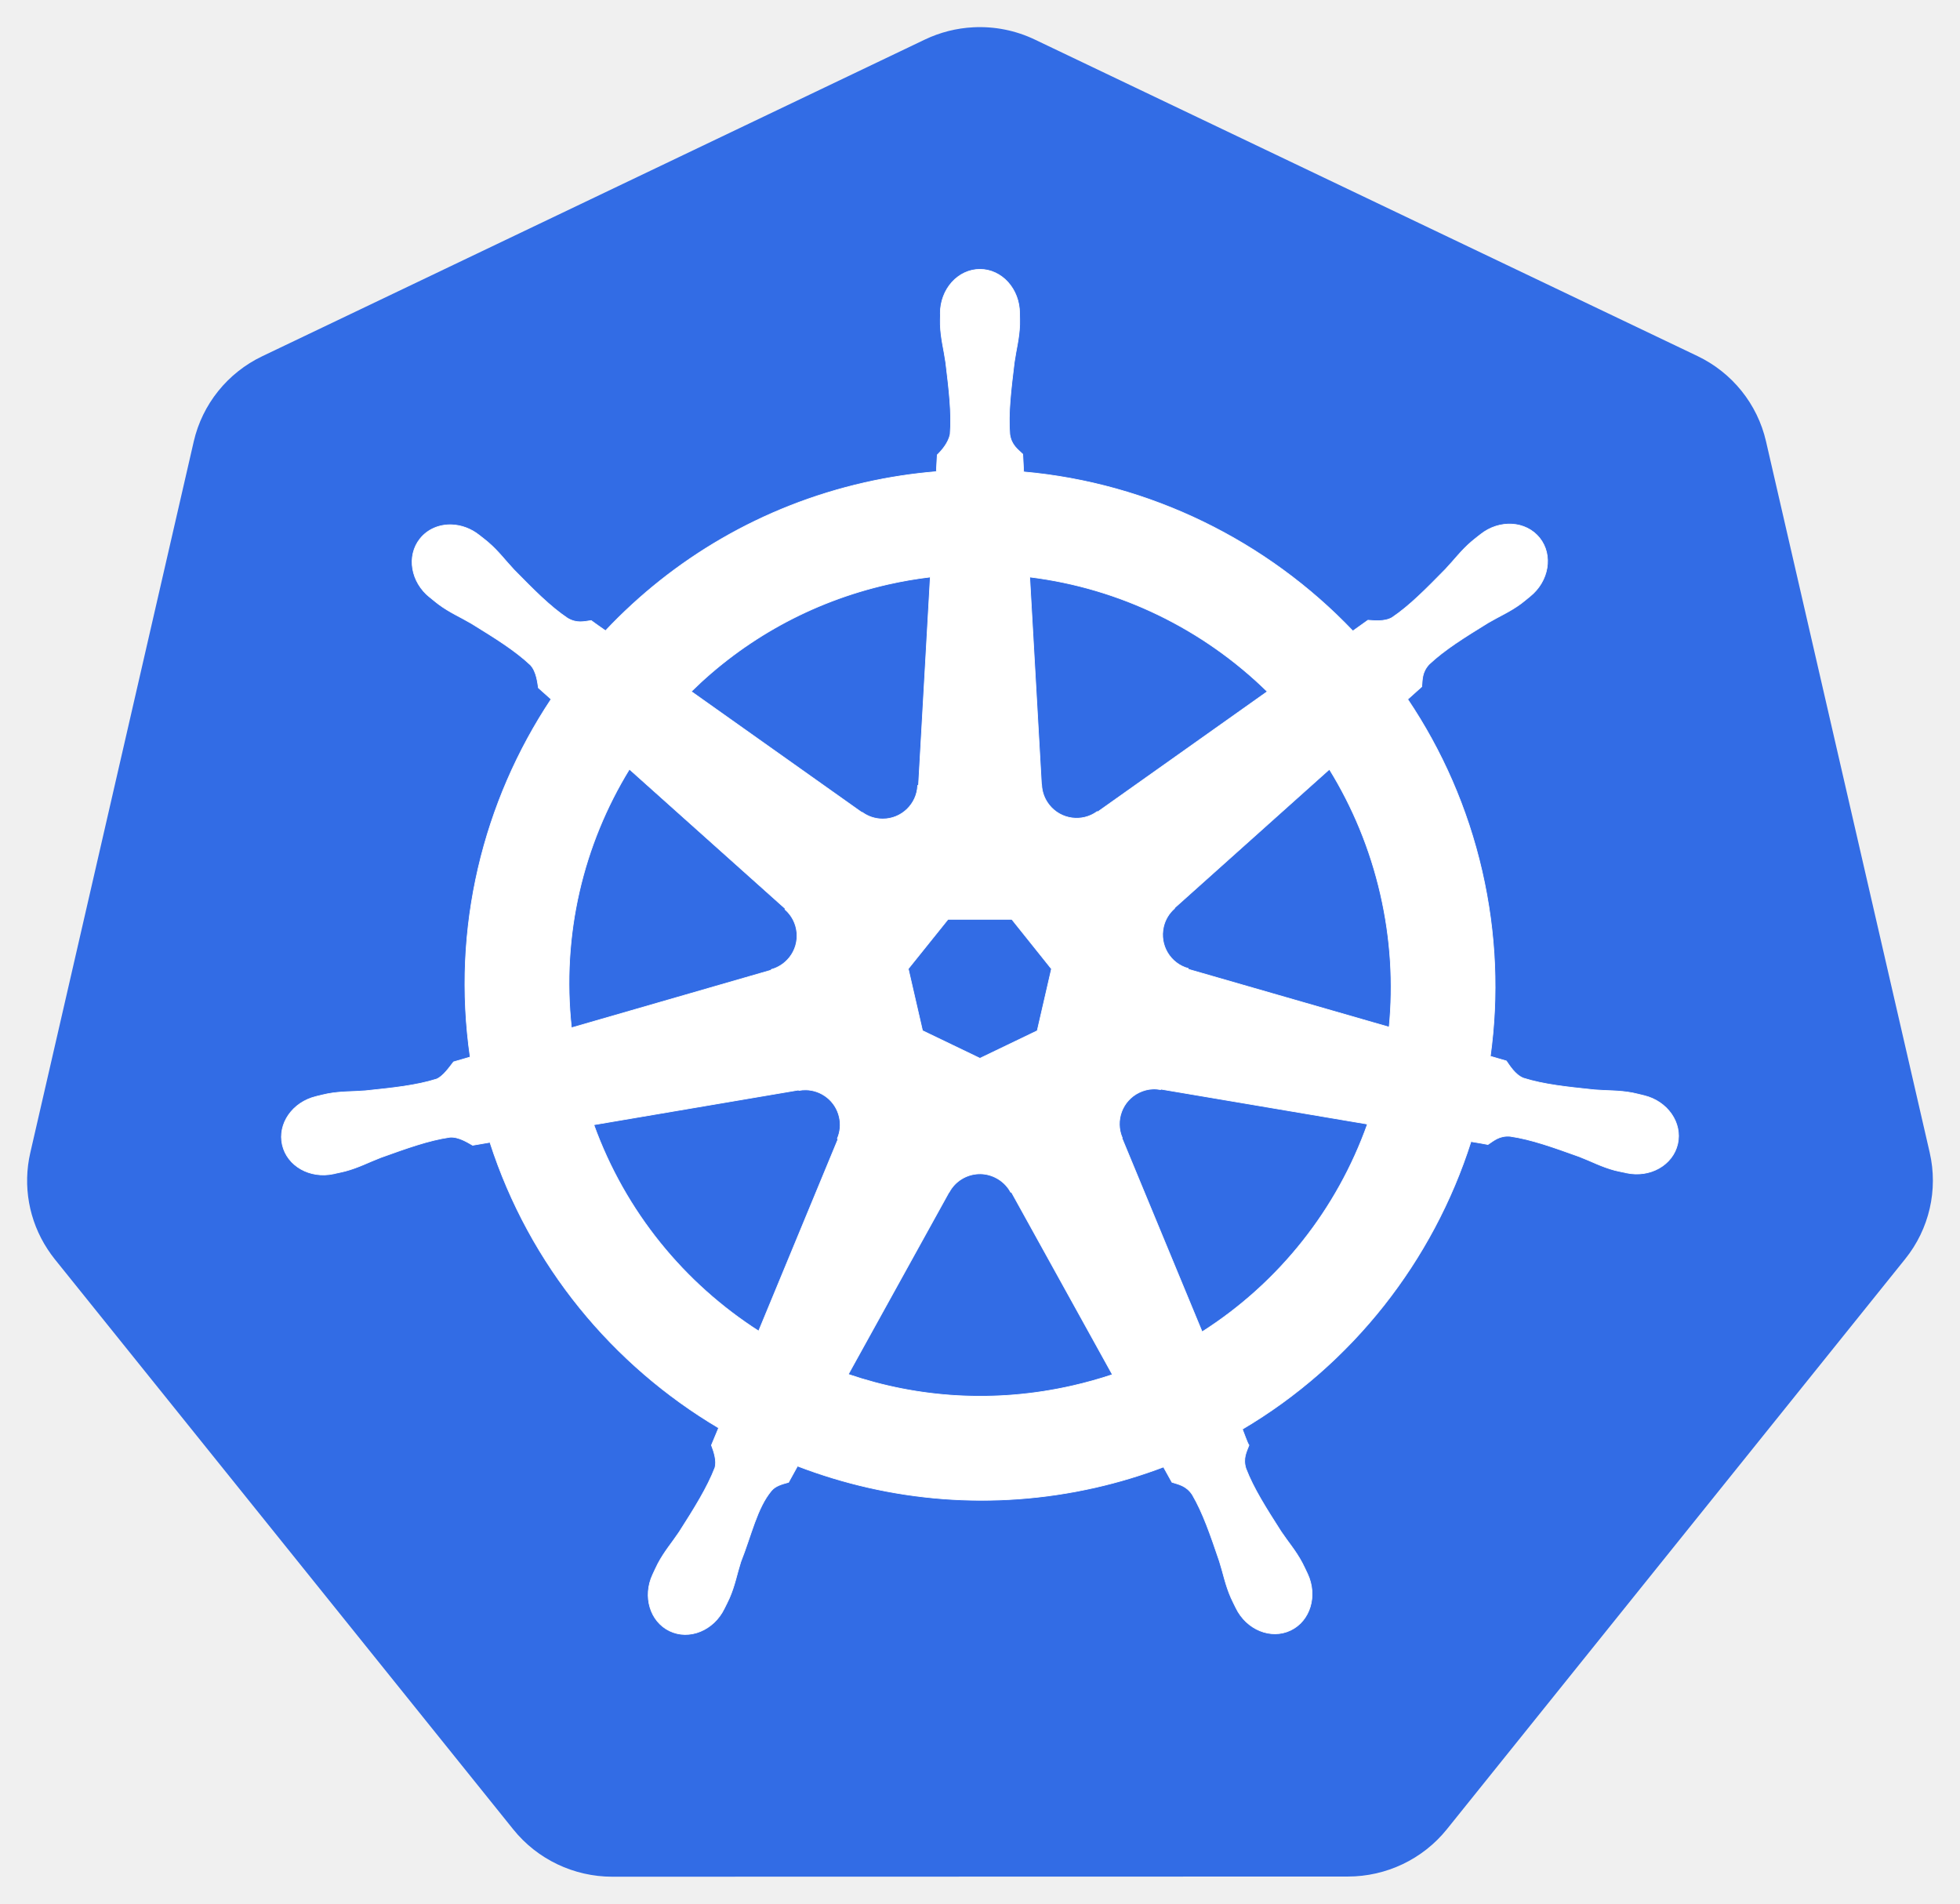
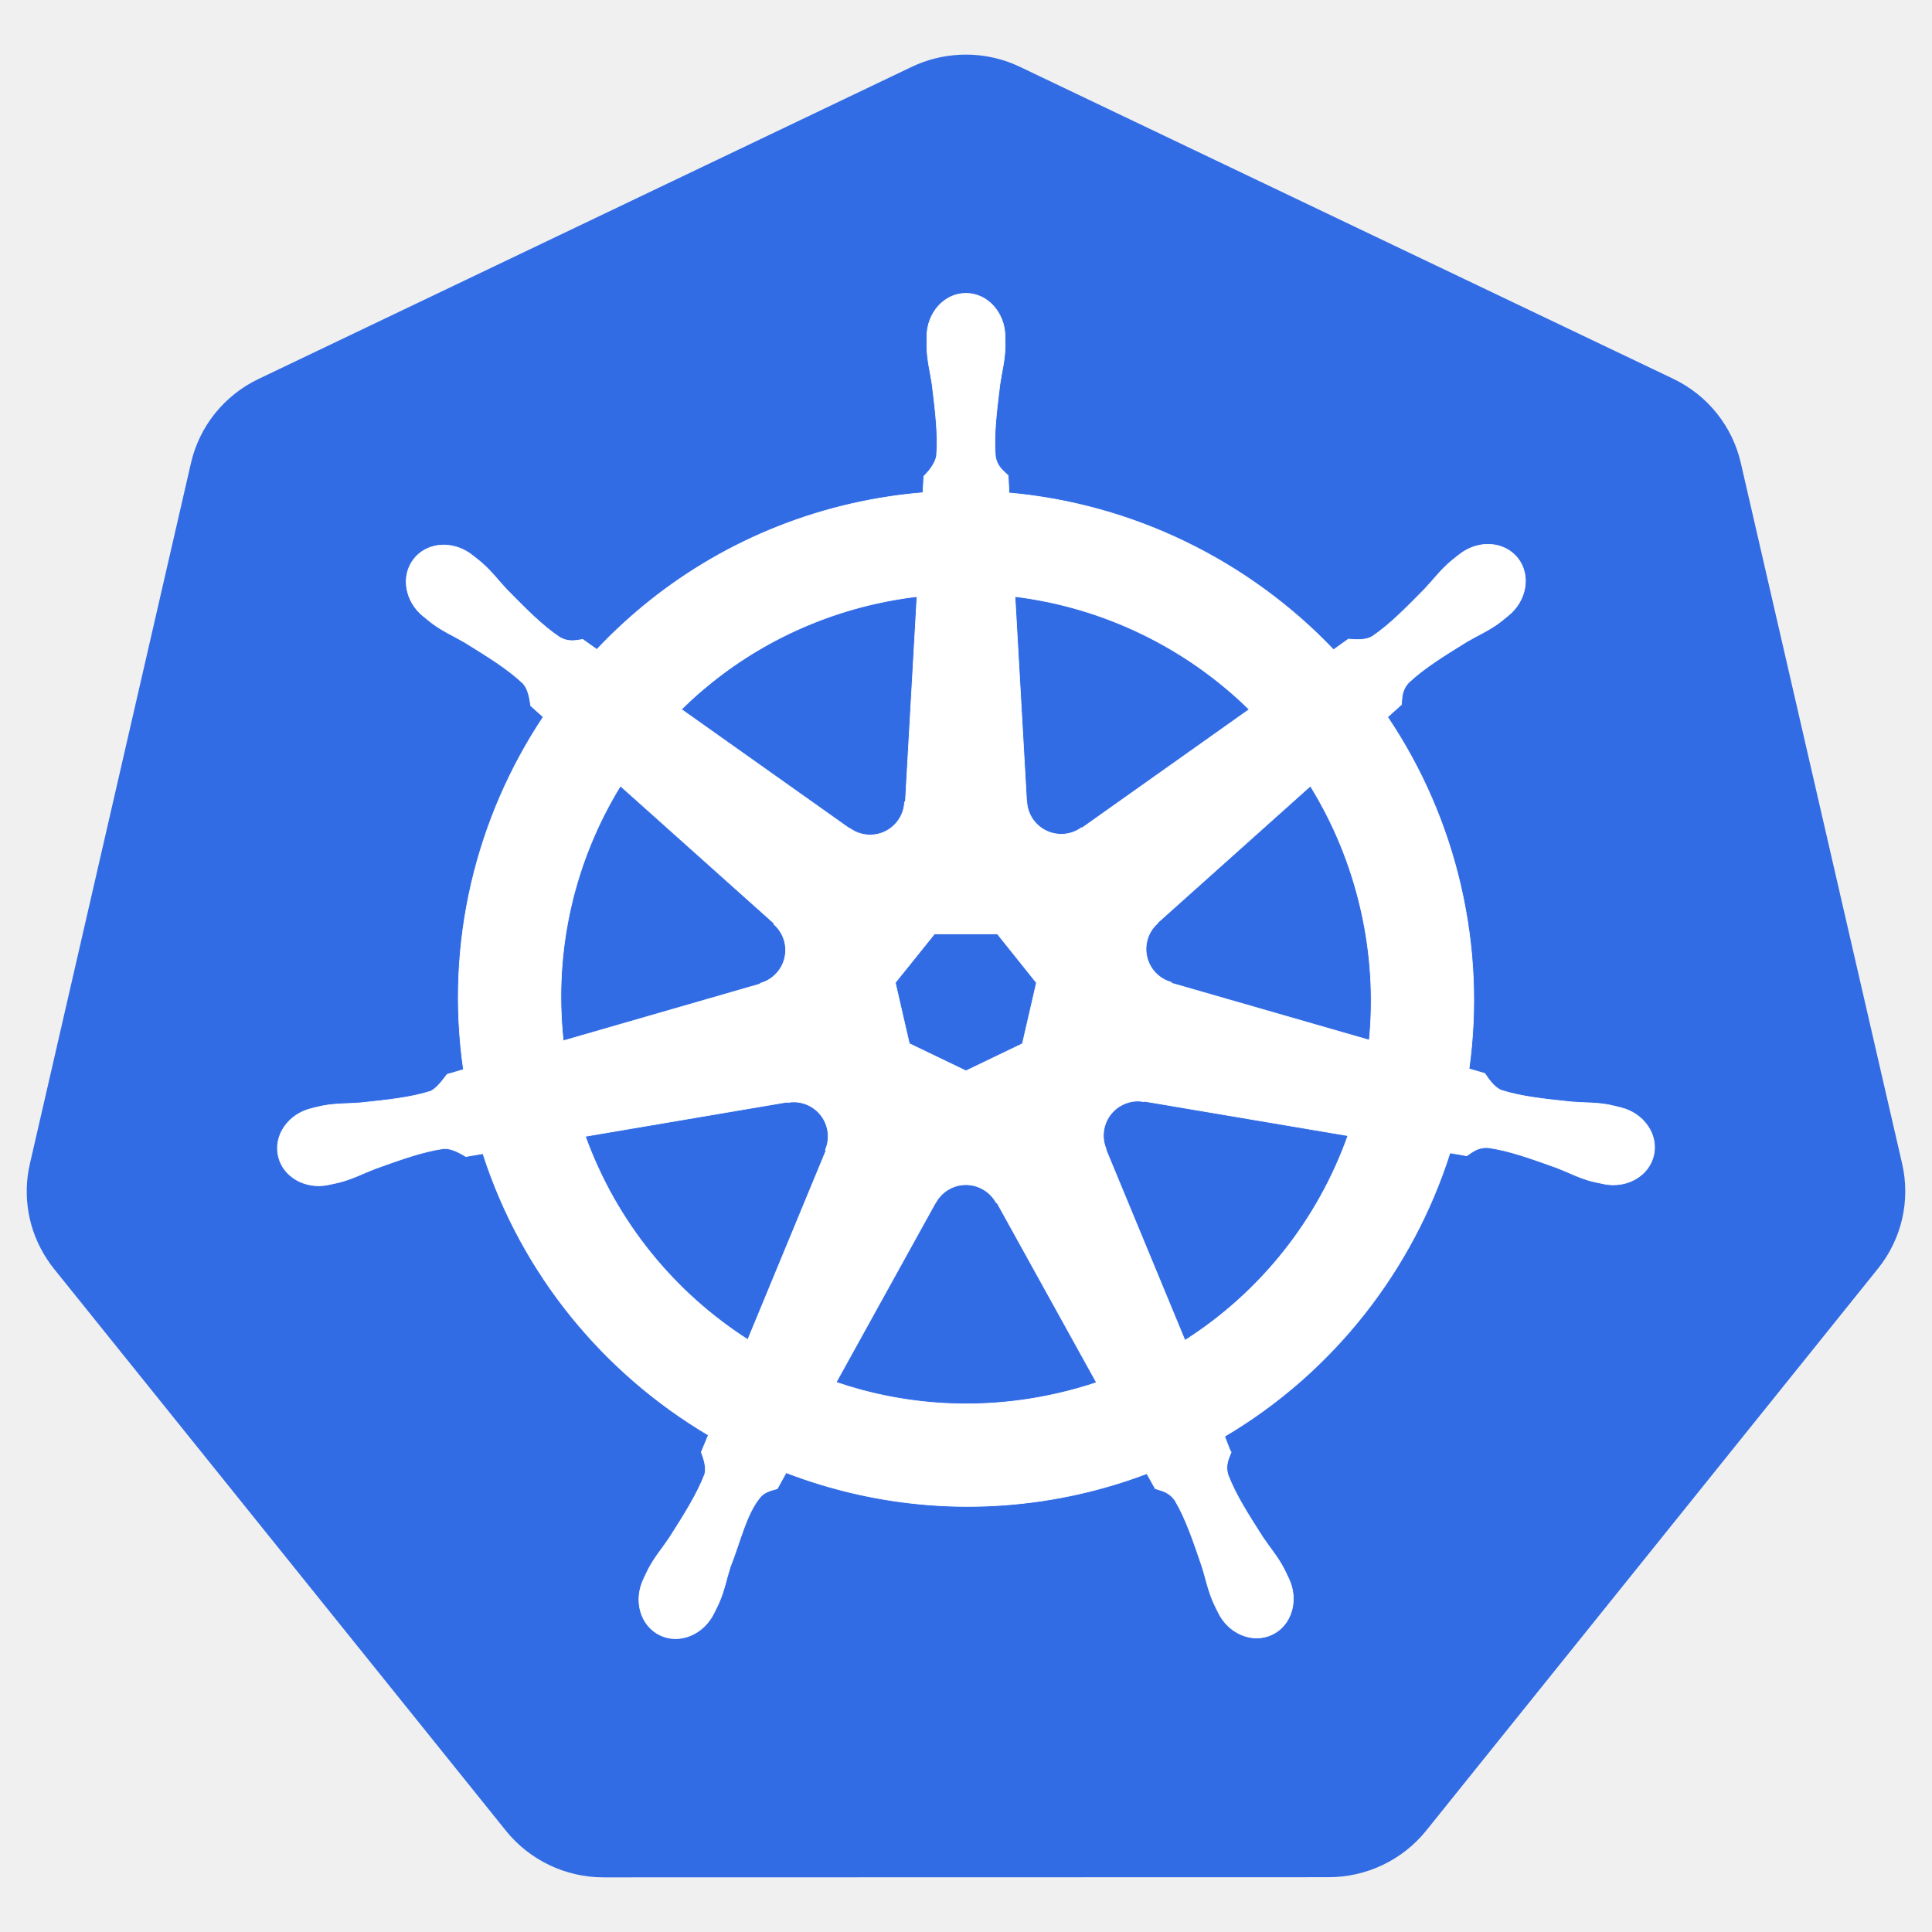
- <svg xmlns="http://www.w3.org/2000/svg" width="722.846" height="701.966" id="svg2" version="1.1">
-   <defs id="defs4" />
-   <g id="layer1" transform="translate(-6.326094,-174.7524)">
-     <g id="g3052">
-       <path style="fill:#326ce5;fill-opacity:1;stroke:#ffffff;stroke-width:0;stroke-miterlimit:4;stroke-opacity:1;stroke-dasharray:none" d="m 365.312,184.812 a 46.725,46.342 0 0 0 -17.906,4.531 l -244.344,116.75 a 46.725,46.342 0 0 0 -25.281,31.438 L 17.5,599.781 A 46.725,46.342 0 0 0 23.844,635.312 46.725,46.342 0 0 0 26.5,639 l 169.125,210.281 a 46.725,46.342 0 0 0 36.531,17.438 L 503.375,866.656 A 46.725,46.342 0 0 0 539.906,849.25 L 708.969,638.938 A 46.725,46.342 0 0 0 718,599.719 l -60.375,-262.25 a 46.725,46.342 0 0 0 -25.281,-31.438 l -244.375,-116.688 A 46.725,46.342 0 0 0 365.312,184.812 z" id="path3055" />
-       <path id="path3059" d="m 367.734,274.06 c -8.077,8.2e-4 -14.626,7.276 -14.625,16.25 1e-5,0.138 0.028,0.269 0.031,0.406 -0.012,1.219 -0.071,2.688 -0.031,3.75 0.193,5.176 1.321,9.137 2,13.906 1.23,10.207 2.261,18.667 1.625,26.531 -0.619,2.965 -2.803,5.677 -4.75,7.562 l -0.344,6.188 c -8.777,0.727 -17.612,2.059 -26.438,4.062 -37.975,8.622 -70.67,28.183 -95.562,54.594 -1.615,-1.102 -4.441,-3.129 -5.281,-3.75 -2.611,0.353 -5.25,1.158 -8.688,-0.844 -6.545,-4.406 -12.506,-10.487 -19.719,-17.812 -3.305,-3.504 -5.698,-6.841 -9.625,-10.219 -0.892,-0.767 -2.253,-1.805 -3.25,-2.594 -3.07,-2.448 -6.691,-3.724 -10.188,-3.844 -4.496,-0.154 -8.824,1.604 -11.656,5.156 -5.035,6.315 -3.423,15.968 3.594,21.562 0.071,0.057 0.147,0.101 0.219,0.156 0.964,0.782 2.145,1.783 3.031,2.438 4.167,3.077 7.973,4.651 12.125,7.094 8.747,5.402 15.998,9.881 21.75,15.281 2.246,2.394 2.639,6.613 2.938,8.438 l 4.688,4.188 c -25.093,37.764 -36.707,84.409 -29.844,131.938 l -6.125,1.781 c -1.614,2.085 -3.895,5.365 -6.281,6.344 -7.525,2.37 -15.994,3.241 -26.219,4.312 -4.8,0.399 -8.942,0.161 -14.031,1.125 -1.12,0.212 -2.681,0.619 -3.906,0.906 -0.043,0.009 -0.082,0.022 -0.125,0.031 -0.067,0.015 -0.155,0.048 -0.219,0.062 -8.62,2.083 -14.158,10.006 -12.375,17.812 1.783,7.808 10.203,12.557 18.875,10.688 0.063,-0.014 0.153,-0.017 0.219,-0.031 0.098,-0.022 0.184,-0.07 0.281,-0.094 1.209,-0.265 2.724,-0.561 3.781,-0.844 5.003,-1.34 8.627,-3.308 13.125,-5.031 9.677,-3.471 17.692,-6.37 25.5,-7.5 3.261,-0.255 6.697,2.012 8.406,2.969 l 6.375,-1.094 c 14.67,45.483 45.414,82.245 84.344,105.312 l -2.656,6.375 c 0.957,2.475 2.013,5.825 1.3,8.269 -2.839,7.361 -7.701,15.131 -13.238,23.793 -2.681,4.002 -5.425,7.108 -7.844,11.688 -0.579,1.096 -1.316,2.779 -1.875,3.938 -3.759,8.042 -1.002,17.305 6.219,20.781 7.266,3.498 16.284,-0.191 20.188,-8.25 0.006,-0.011 0.026,-0.02 0.031,-0.031 0.004,-0.009 -0.004,-0.022 0,-0.031 0.556,-1.143 1.344,-2.644 1.812,-3.719 2.072,-4.747 2.762,-8.815 4.219,-13.406 3.87,-9.72 5.996,-19.919 11.323,-26.274 1.459,-1.74 3.837,-2.409 6.302,-3.07 l 3.312,-6 c 33.938,13.027 71.927,16.522 109.875,7.906 8.657,-1.966 17.014,-4.509 25.094,-7.562 0.931,1.651 2.661,4.826 3.125,5.625 2.506,0.815 5.24,1.236 7.469,4.531 3.985,6.809 6.711,14.864 10.031,24.594 1.457,4.591 2.178,8.659 4.25,13.406 0.472,1.082 1.256,2.605 1.812,3.75 3.895,8.085 12.942,11.787 20.219,8.281 7.22,-3.478 9.98,-12.74 6.219,-20.781 -0.559,-1.158 -1.327,-2.842 -1.906,-3.938 -2.419,-4.58 -5.163,-7.654 -7.844,-11.656 -5.537,-8.662 -10.13,-15.858 -12.969,-23.219 -1.187,-3.797 0.2,-6.158 1.125,-8.625 -0.554,-0.635 -1.739,-4.22 -2.438,-5.906 40.457,-23.888 70.299,-62.021 84.312,-106.062 1.892,0.297 5.182,0.879 6.25,1.094 2.2,-1.451 4.222,-3.344 8.188,-3.031 7.808,1.129 15.823,4.03 25.5,7.5 4.498,1.723 8.122,3.723 13.125,5.062 1.057,0.283 2.572,0.547 3.781,0.812 0.097,0.024 0.183,0.071 0.281,0.094 0.065,0.015 0.156,0.017 0.219,0.031 8.672,1.867 17.094,-2.879 18.875,-10.688 1.781,-7.807 -3.754,-15.732 -12.375,-17.812 -1.254,-0.285 -3.032,-0.769 -4.25,-1 -5.089,-0.964 -9.231,-0.726 -14.031,-1.125 -10.225,-1.071 -18.694,-1.943 -26.219,-4.312 -3.068,-1.19 -5.251,-4.841 -6.313,-6.344 l -5.906,-1.719 c 3.062,-22.154 2.237,-45.211 -3.062,-68.281 -5.348,-23.285 -14.8,-44.581 -27.406,-63.344 1.515,-1.377 4.376,-3.911 5.188,-4.656 0.237,-2.624 0.033,-5.376 2.75,-8.281 5.751,-5.401 13.003,-9.879 21.75,-15.281 4.152,-2.443 7.99,-4.017 12.156,-7.094 0.942,-0.696 2.229,-1.798 3.219,-2.594 7.015,-5.596 8.631,-15.248 3.594,-21.562 -5.037,-6.314 -14.797,-6.909 -21.812,-1.312 -0.999,0.791 -2.354,1.823 -3.25,2.594 -3.926,3.378 -6.351,6.714 -9.656,10.219 -7.212,7.326 -13.174,13.438 -19.719,17.844 -2.836,1.651 -6.99,1.08 -8.875,0.969 l -5.562,3.969 c -31.719,-33.261 -74.905,-54.525 -121.406,-58.656 -0.13,-1.949 -0.3,-5.471 -0.344,-6.531 -1.904,-1.822 -4.203,-3.377 -4.781,-7.312 -0.636,-7.864 0.426,-16.325 1.656,-26.531 0.679,-4.769 1.807,-8.73 2,-13.906 0.044,-1.177 -0.026,-2.884 -0.031,-4.156 -9.6e-4,-8.974 -6.548,-16.251 -14.625,-16.25 z m -18.312,113.438 -4.344,76.719 -0.312,0.156 c -0.291,6.863 -5.94,12.344 -12.875,12.344 -2.841,0 -5.463,-0.912 -7.594,-2.469 l -0.125,0.062 -62.906,-44.594 c 19.334,-19.011 44.063,-33.06 72.562,-39.531 5.206,-1.182 10.41,-2.059 15.594,-2.688 z m 36.656,0 c 33.273,4.092 64.045,19.159 87.625,42.25 l -62.5,44.312 -0.219,-0.094 c -5.547,4.052 -13.363,3.046 -17.688,-2.375 -1.771,-2.221 -2.701,-4.832 -2.812,-7.469 l -0.062,-0.031 z m -147.625,70.875 57.438,51.375 -0.062,0.312 c 5.184,4.507 5.949,12.328 1.625,17.75 -1.771,2.221 -4.142,3.711 -6.688,4.406 l -0.062,0.25 -73.625,21.25 c -3.747,-34.265 4.329,-67.574 21.375,-95.344 z m 258.156,0.031 c 8.534,13.833 14.997,29.282 18.844,46.031 3.801,16.548 4.755,33.067 3.188,49.031 l -74,-21.312 -0.062,-0.312 c -6.627,-1.811 -10.699,-8.552 -9.156,-15.312 0.632,-2.77 2.102,-5.113 4.094,-6.844 l -0.031,-0.156 57.125,-51.125 z m -140.656,55.312 23.531,0 14.625,18.281 -5.25,22.812 -21.125,10.156 -21.188,-10.188 -5.25,-22.812 z m 75.438,62.562 c 1,-0.051 1.996,0.04 2.969,0.219 l 0.125,-0.156 76.156,12.875 c -11.146,31.313 -32.473,58.44 -60.969,76.594 l -29.562,-71.406 0.094,-0.125 c -2.716,-6.31 0.002,-13.71 6.25,-16.719 1.6,-0.77 3.271,-1.197 4.938,-1.281 z m -127.906,0.312 c 5.812,0.082 11.025,4.115 12.375,10.031 0.632,2.77 0.325,5.514 -0.719,7.938 l 0.219,0.281 -29.25,70.688 c -27.347,-17.549 -49.129,-43.824 -60.781,-76.062 l 75.5,-12.812 0.125,0.156 c 0.845,-0.155 1.701,-0.23 2.531,-0.219 z m 63.781,30.969 c 2.024,-0.074 4.079,0.341 6.031,1.281 2.56,1.233 4.537,3.173 5.781,5.5 l 0.281,0 37.219,67.25 c -4.83,1.619 -9.796,3.003 -14.875,4.156 -28.465,6.463 -56.839,4.505 -82.531,-4.25 l 37.125,-67.125 0.062,0 c 2.228,-4.164 6.452,-6.649 10.906,-6.812 z" style="font-size:medium;font-style:normal;font-variant:normal;font-weight:normal;font-stretch:normal;text-indent:0;text-align:start;text-decoration:none;line-height:normal;letter-spacing:normal;word-spacing:normal;text-transform:none;direction:ltr;block-progression:tb;writing-mode:lr-tb;text-anchor:start;baseline-shift:baseline;color:#000000;fill:#ffffff;fill-opacity:1;stroke:#ffffff;stroke-width:0.25;stroke-miterlimit:4;stroke-opacity:1;stroke-dasharray:none;marker:none;visibility:visible;display:inline;overflow:visible;enable-background:accumulate;font-family:Sans;-inkscape-font-specification:Sans" />
-     </g>
-   </g>
+ <svg xmlns="http://www.w3.org/2000/svg" width="800px" height="800px" viewBox="0 -10.44 722.846 722.846">
+   <path d="M358.986 10.06a46.725 46.342 0 00-17.906 4.531L96.736 131.341a46.725 46.342 0 00-25.28 31.438l-60.282 262.25a46.725 46.342 0 006.344 35.531 46.725 46.342 0 002.656 3.688l169.125 210.28a46.725 46.342 0 0036.531 17.438l271.219-.062a46.725 46.342 0 0036.531-17.406l169.063-210.313a46.725 46.342 0 009.03-39.219L651.3 162.716a46.725 46.342 0 00-25.281-31.437L381.643 14.59a46.725 46.342 0 00-22.657-4.53z" fill="#326ce5" />
+   <path d="M361.408 99.307c-8.077.001-14.626 7.276-14.625 16.25 0 .138.028.27.03.406-.011 1.22-.07 2.689-.03 3.75.192 5.176 1.32 9.138 2 13.907 1.23 10.206 2.26 18.667 1.625 26.531-.62 2.965-2.803 5.677-4.75 7.562l-.344 6.188a190.337 190.337 0 00-26.438 4.062c-37.974 8.623-70.67 28.184-95.562 54.594a245.167 245.167 0 01-5.281-3.75c-2.612.353-5.25 1.159-8.688-.844-6.545-4.405-12.506-10.486-19.719-17.812-3.305-3.504-5.698-6.841-9.625-10.219-.891-.767-2.252-1.804-3.25-2.594-3.07-2.447-6.69-3.724-10.187-3.843-4.496-.154-8.824 1.604-11.656 5.156-5.036 6.315-3.424 15.968 3.593 21.562.071.057.147.101.219.157.964.781 2.145 1.783 3.031 2.437 4.167 3.077 7.973 4.652 12.125 7.094 8.747 5.402 15.999 9.88 21.75 15.281 2.246 2.394 2.639 6.613 2.938 8.438l4.687 4.187c-25.093 37.764-36.707 84.41-29.843 131.938l-6.125 1.781c-1.615 2.085-3.896 5.365-6.282 6.344-7.525 2.37-15.994 3.24-26.218 4.312-4.8.4-8.943.161-14.032 1.125-1.12.212-2.68.619-3.906.906l-.125.032c-.067.015-.155.048-.219.062-8.62 2.083-14.157 10.006-12.375 17.813 1.783 7.808 10.203 12.556 18.875 10.687.063-.014.154-.017.219-.031.098-.022.184-.07.281-.094 1.21-.265 2.724-.56 3.782-.843 5.003-1.34 8.626-3.308 13.125-5.032 9.676-3.47 17.691-6.37 25.5-7.5 3.26-.255 6.697 2.012 8.406 2.969l6.375-1.094c14.67 45.483 45.414 82.245 84.344 105.313l-2.657 6.375c.958 2.475 2.014 5.824 1.3 8.27-2.838 7.36-7.7 15.13-13.237 23.792-2.681 4.002-5.425 7.108-7.844 11.688-.579 1.096-1.316 2.78-1.875 3.937-3.759 8.043-1.002 17.305 6.219 20.782 7.266 3.497 16.284-.192 20.187-8.25.006-.012.026-.02.031-.032.004-.009-.004-.022 0-.03.556-1.143 1.344-2.645 1.813-3.72 2.072-4.747 2.762-8.815 4.219-13.406 3.87-9.72 5.995-19.919 11.322-26.274 1.459-1.74 3.837-2.41 6.303-3.07l3.312-6c33.938 13.027 71.927 16.523 109.875 7.907a189.77 189.77 0 0025.094-7.563c.93 1.651 2.661 4.826 3.125 5.625 2.506.815 5.24 1.236 7.469 4.531 3.985 6.81 6.71 14.865 10.031 24.594 1.457 4.591 2.178 8.66 4.25 13.406.472 1.082 1.256 2.605 1.812 3.75 3.895 8.085 12.943 11.787 20.22 8.282 7.219-3.478 9.979-12.74 6.218-20.782-.559-1.158-1.327-2.841-1.906-3.937-2.42-4.58-5.163-7.655-7.844-11.656-5.537-8.662-10.13-15.858-12.969-23.22-1.187-3.796.2-6.157 1.125-8.624-.554-.635-1.739-4.22-2.437-5.906 40.457-23.889 70.298-62.022 84.312-106.063 1.893.298 5.182.88 6.25 1.094 2.2-1.45 4.222-3.344 8.188-3.031 7.808 1.129 15.823 4.03 25.5 7.5 4.498 1.723 8.121 3.723 13.125 5.062 1.057.283 2.572.547 3.781.813.097.023.183.071.281.093.066.015.156.017.219.032 8.672 1.866 17.094-2.88 18.875-10.688 1.78-7.807-3.754-15.732-12.375-17.812-1.254-.286-3.032-.77-4.25-1-5.09-.964-9.231-.727-14.031-1.125-10.225-1.072-18.694-1.943-26.219-4.313-3.068-1.19-5.251-4.841-6.313-6.344l-5.906-1.718c3.062-22.155 2.237-45.212-3.062-68.282-5.349-23.284-14.8-44.58-27.407-63.343 1.515-1.378 4.377-3.911 5.188-4.657.237-2.624.033-5.375 2.75-8.281 5.751-5.4 13.003-9.879 21.75-15.281 4.152-2.443 7.99-4.017 12.156-7.094.942-.696 2.23-1.798 3.219-2.594 7.015-5.596 8.63-15.248 3.594-21.562-5.037-6.314-14.797-6.91-21.813-1.313-.998.791-2.353 1.823-3.25 2.594-3.926 3.378-6.351 6.714-9.656 10.219-7.213 7.326-13.174 13.438-19.719 17.844-2.836 1.65-6.99 1.08-8.875.968l-5.562 3.969c-31.72-33.26-74.905-54.525-121.406-58.656-.13-1.949-.3-5.471-.344-6.532-1.904-1.821-4.204-3.376-4.781-7.312-.637-7.864.426-16.325 1.656-26.531.679-4.769 1.807-8.73 2-13.907.044-1.176-.027-2.884-.031-4.156-.001-8.974-6.548-16.25-14.625-16.25zm-18.313 113.438l-4.344 76.718-.312.157c-.292 6.863-5.94 12.343-12.875 12.343-2.841 0-5.463-.912-7.594-2.468l-.125.062-62.906-44.594c19.333-19.01 44.063-33.06 72.562-39.53a154.125 154.125 0 0115.594-2.688zm36.656 0c33.274 4.092 64.045 19.159 87.625 42.25l-62.5 44.312-.218-.093c-5.548 4.051-13.364 3.046-17.688-2.375a12.807 12.807 0 01-2.812-7.47l-.063-.03zM232.126 283.62l57.438 51.375-.063.312c5.185 4.507 5.95 12.328 1.625 17.75a12.892 12.892 0 01-6.687 4.406l-.063.25-73.625 21.25c-3.747-34.265 4.329-67.573 21.375-95.343zm258.157.03c8.534 13.833 14.996 29.283 18.843 46.032 3.801 16.548 4.755 33.067 3.188 49.031l-74-21.312-.063-.313c-6.626-1.81-10.699-8.551-9.156-15.312a12.786 12.786 0 014.094-6.844l-.031-.156 57.125-51.125zm-140.657 55.313h23.532l14.625 18.282-5.25 22.812-21.125 10.156-21.188-10.187-5.25-22.813zm75.438 62.563c1-.05 1.995.04 2.969.219l.125-.157 76.156 12.875c-11.146 31.314-32.473 58.44-60.969 76.594l-29.562-71.406.093-.125c-2.715-6.31.002-13.71 6.25-16.719 1.6-.77 3.271-1.197 4.938-1.281zm-127.906.312c5.811.082 11.024 4.116 12.375 10.032.632 2.77.324 5.513-.72 7.937l.22.281-29.25 70.688c-27.348-17.549-49.13-43.824-60.782-76.063l75.5-12.812.125.156c.845-.155 1.701-.23 2.532-.219zm63.78 30.97a12.764 12.764 0 016.032 1.28c2.56 1.233 4.537 3.174 5.781 5.5h.282l37.218 67.25a154.256 154.256 0 01-14.875 4.157c-28.464 6.463-56.838 4.504-82.53-4.25l37.124-67.125h.063a12.91 12.91 0 0110.906-6.813z" style="text-indent:0;text-align:start;line-height:normal;text-transform:none;block-progression:tb;marker:none;-inkscape-font-specification:Sans" font-weight="400" color="#000000" fill="#ffffff" stroke="#ffffff" stroke-width=".25" overflow="visible" font-family="Sans" />
</svg>
